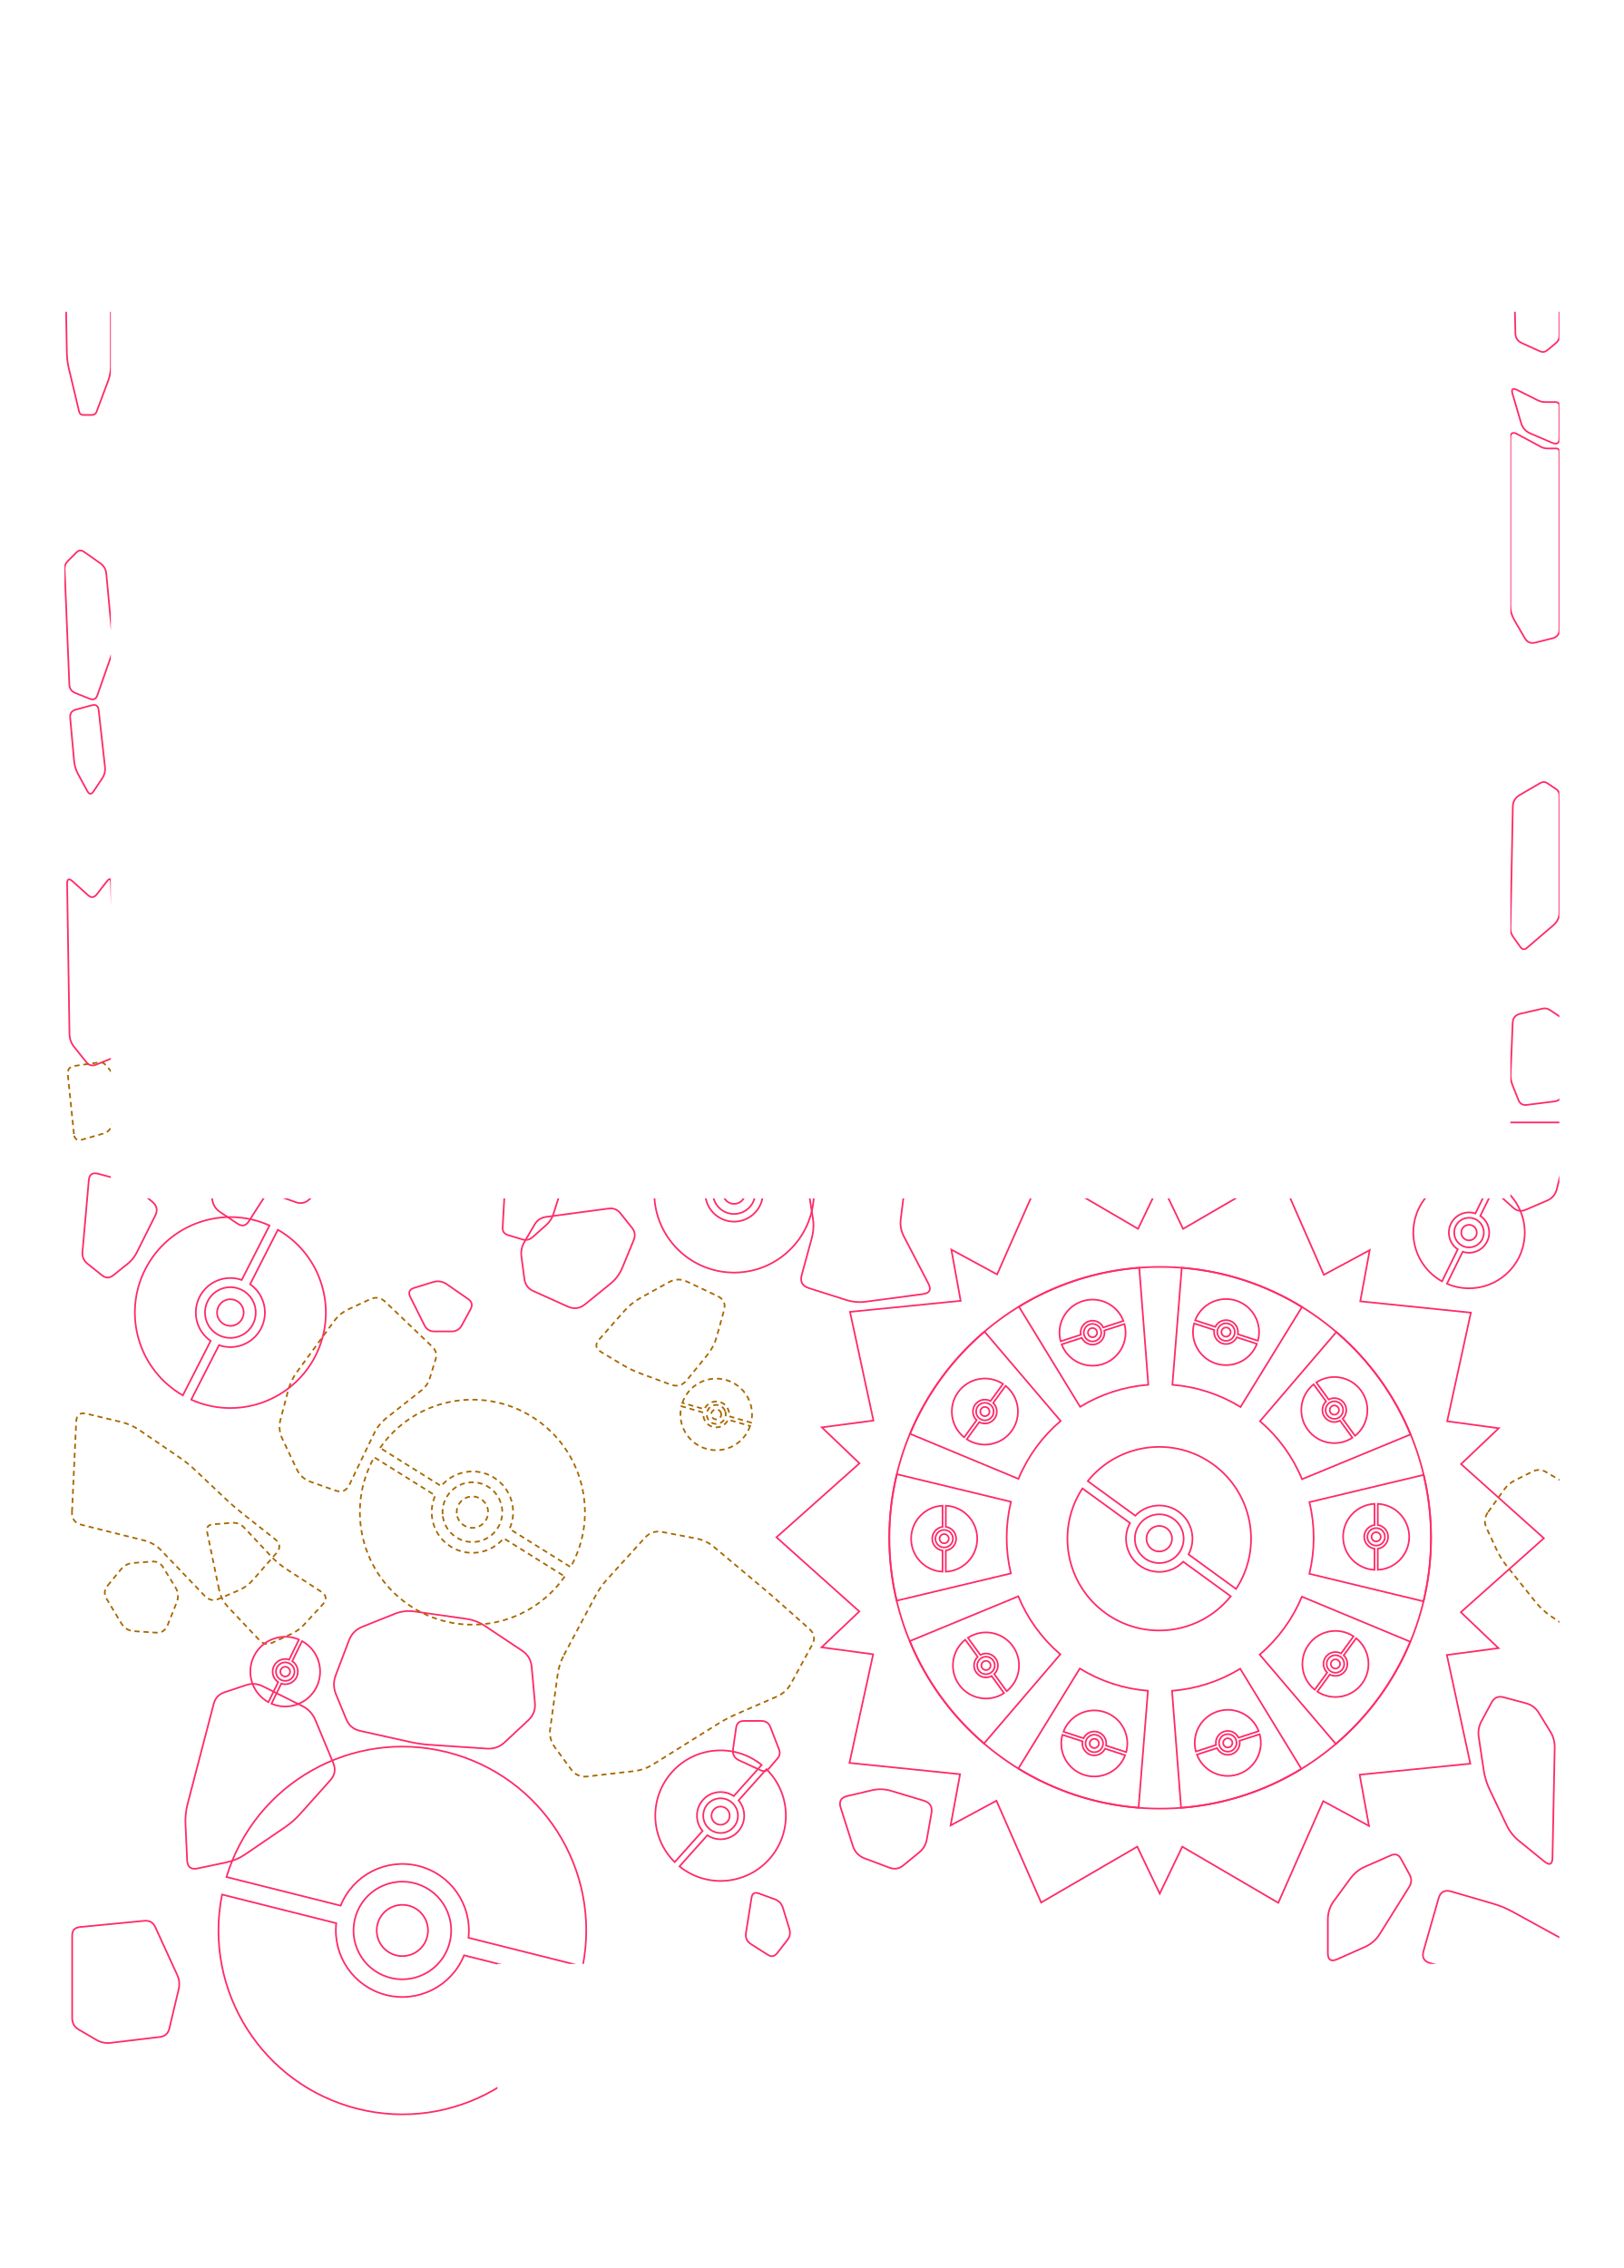
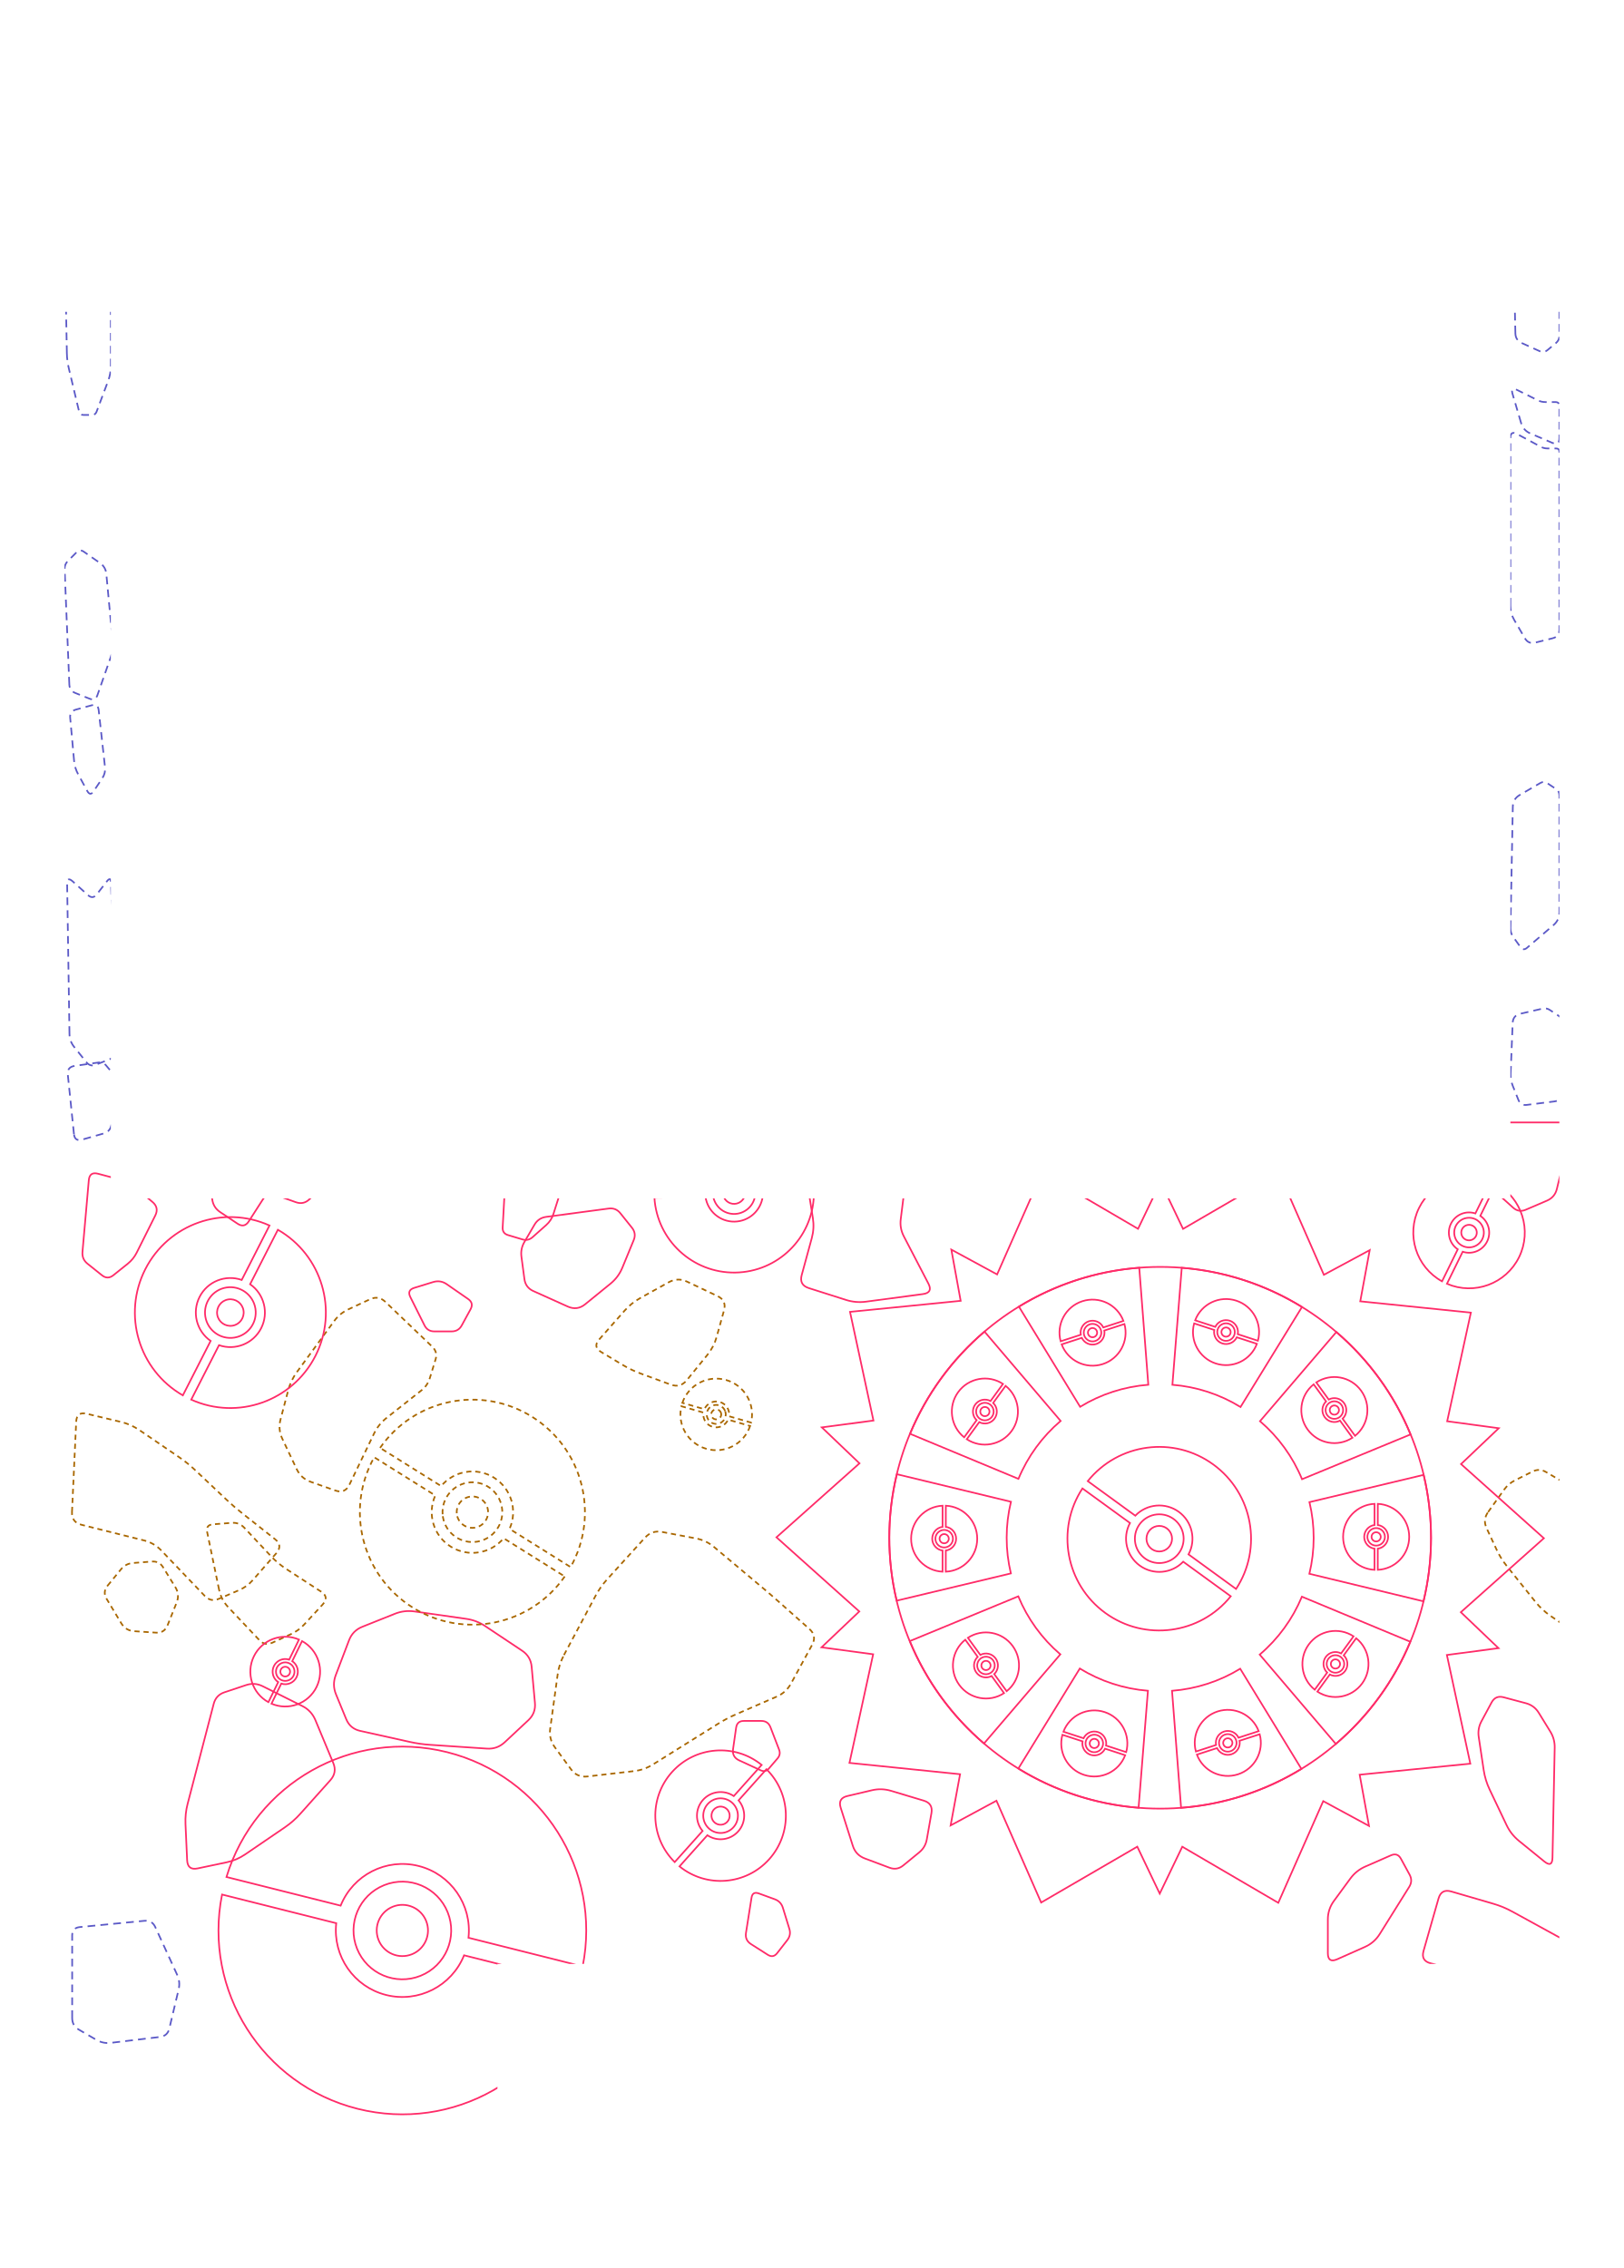
<svg xmlns="http://www.w3.org/2000/svg" viewBox="0 0 630 880">
  <defs>
    <clipPath id="bounds">
      <rect x="25" y="121" width="18" height="344" />
      <rect x="586" y="121" width="19" height="344" />
      <rect x="25" y="465" width="580" height="297" />
      <rect x="25" y="762" width="168" height="89" />
    </clipPath>
  </defs>
  <g clip-path="url(#bounds)" fill="none" stroke-width=".65" stroke="#ff2b68" fill-rule="evenodd">
    <g transform="translate(450.121 596.665) scale(1.000886) translate(-448 -598)">
      <path d="M 30.248 487.194 L 32.700 459.402 Q 33.000 456.000 36.300 456.880 L 44.700 459.120 Q 48.000 460.000 50.624 462.186 L 57.360 467.800 Q 60.000 470.000 58.463 473.074 L 51.260 487.480 Q 50.000 490.000 47.800 491.760 L 42.200 496.240 Q 40.000 498.000 37.800 496.240 L 32.200 491.760 Q 30.000 490.000 30.248 487.194 Z" />
      <path d="M 80.551 466.859 L 76.566 438.960 Q 76.000 435.000 79.999 434.935 L 134.001 434.065 Q 138.000 434.000 136.576 437.738 L 131.424 451.262 Q 130.000 455.000 127.172 457.828 L 118.313 466.687 Q 116.000 469.000 112.920 467.900 L 105.080 465.100 Q 102.000 464.000 100.231 466.751 L 94.716 475.331 Q 93.000 478.000 90.360 476.240 L 83.640 471.760 Q 81.000 470.000 80.551 466.859 Z" />
      <path d="M 194.962 458.152 L 200.030 437.881 Q 201.000 434.000 204.997 433.833 L 221.003 433.167 Q 225.000 433.000 223.851 436.831 L 220.149 449.169 Q 219.000 453.000 217.787 456.812 L 212.803 472.476 Q 212.000 475.000 210.020 476.760 L 204.717 481.474 Q 203.000 483.000 200.800 482.340 L 195.200 480.660 Q 193.000 480.000 193.127 477.707 L 193.780 465.960 Q 194.000 462.000 194.962 458.152 Z" />
      <path d="M 221.383 458.004 L 230.324 438.632 Q 232.000 435.000 235.996 434.826 L 251.004 434.174 Q 255.000 434.000 253.550 437.728 L 249.261 448.758 Q 248.000 452.000 245.140 453.980 L 237.713 459.122 Q 235.000 461.000 231.700 461.000 L 223.300 461.000 Q 220.000 461.000 221.383 458.004 Z" />
      <path d="M 201.540 483.360 L 205.460 476.640 Q 207.000 474.000 210.030 473.596 L 234.207 470.372 Q 237.000 470.000 238.760 472.200 L 243.240 477.800 Q 245.000 480.000 243.927 482.605 L 239.523 493.301 Q 238.000 497.000 234.896 499.522 L 225.104 507.478 Q 222.000 510.000 218.352 508.359 L 205.036 502.366 Q 202.000 501.000 201.560 497.700 L 200.404 489.030 Q 200.000 486.000 201.540 483.360 Z" />
      <path d="M 162.819 515.639 L 157.338 504.676 Q 156.000 502.000 158.860 501.120 L 166.140 498.880 Q 169.000 498.000 171.460 499.703 L 179.734 505.431 Q 182.000 507.000 180.680 509.420 L 177.264 515.682 Q 176.000 518.000 173.360 518.000 L 166.640 518.000 Q 164.000 518.000 162.819 515.639 Z" />
      <path d="M 113.360 533.770 L 127.851 513.940 Q 130.000 511.000 133.300 509.460 L 141.700 505.540 Q 145.000 504.000 147.632 506.517 L 165.838 523.932 Q 168.000 526.000 167.120 528.860 L 164.880 536.140 Q 164.000 539.000 161.651 540.854 L 148.140 551.521 Q 145.000 554.000 143.265 557.604 L 133.721 577.427 Q 132.000 581.000 128.260 579.680 L 118.740 576.320 Q 115.000 575.000 113.302 571.416 L 107.712 559.615 Q 106.000 556.000 107.018 552.132 L 109.982 540.868 Q 111.000 537.000 113.360 533.770 Z" stroke="#a96700" stroke-dasharray="2 1.5" />
      <path d="M 230.546 521.114 L 240.354 509.999 Q 243.000 507.000 246.497 505.057 L 257.503 498.943 Q 261.000 497.000 264.615 498.712 L 276.385 504.288 Q 280.000 506.000 278.929 509.854 L 276.071 520.146 Q 275.000 524.000 272.478 527.104 L 264.522 536.896 Q 262.000 540.000 258.247 538.617 L 246.611 534.330 Q 243.000 533.000 239.700 531.020 L 231.300 525.980 Q 228.000 524.000 230.546 521.114 Z" stroke="#a96700" stroke-dasharray="2 1.5" />
      <path d="M 313.372 474.050 L 307.628 437.950 Q 307.000 434.000 310.999 433.902 L 344.001 433.098 Q 348.000 433.000 348.138 436.998 L 348.878 458.455 Q 349.000 462.000 348.560 465.520 L 347.440 474.480 Q 347.000 478.000 348.637 481.147 L 358.155 499.451 Q 360.000 503.000 356.035 503.529 L 333.965 506.471 Q 330.000 507.000 326.188 505.787 L 311.812 501.213 Q 308.000 500.000 309.052 496.141 L 312.948 481.859 Q 314.000 478.000 313.372 474.050 Z" />
      <path d="M 26.186 588.004 L 27.814 552.996 Q 28.000 549.000 31.891 549.926 L 45.109 553.074 Q 49.000 554.000 52.305 556.253 L 67.695 566.747 Q 71.000 569.000 73.908 571.746 L 86.092 583.254 Q 89.000 586.000 92.140 588.479 L 104.860 598.521 Q 108.000 601.000 105.366 604.010 L 96.207 614.478 Q 94.000 617.000 90.920 618.320 L 83.080 621.680 Q 80.000 623.000 77.684 620.578 L 60.765 602.891 Q 58.000 600.000 54.119 599.030 L 29.881 592.970 Q 26.000 592.000 26.186 588.004 Z" stroke="#a96700" stroke-dasharray="2 1.5" />
      <path d="M 39.980 616.580 L 45.184 610.220 Q 47.000 608.000 49.860 607.780 L 57.140 607.220 Q 60.000 607.000 61.503 609.443 L 66.240 617.140 Q 68.000 620.000 66.753 623.118 L 63.228 631.929 Q 62.000 635.000 58.700 634.780 L 50.300 634.220 Q 47.000 634.000 45.298 631.164 L 39.609 621.681 Q 38.000 619.000 39.980 616.580 Z" stroke="#a96700" stroke-dasharray="2 1.5" />
      <path d="M 83.190 618.083 L 78.581 595.809 Q 78.000 593.000 80.860 592.780 L 88.140 592.220 Q 91.000 592.000 92.962 594.093 L 103.264 605.082 Q 106.000 608.000 109.354 610.180 L 122.737 618.879 Q 126.000 621.000 123.360 623.860 L 116.137 631.685 Q 114.000 634.000 111.140 635.320 L 103.860 638.680 Q 101.000 640.000 98.837 637.710 L 86.746 624.908 Q 84.000 622.000 83.190 618.083 Z" stroke="#a96700" stroke-dasharray="2 1.5" />
      <path d="M 71.010 701.130 L 81.122 662.366 Q 82.000 659.000 85.300 657.900 L 93.700 655.100 Q 97.000 654.000 100.111 655.556 L 115.422 663.211 Q 119.000 665.000 120.538 668.692 L 127.462 685.308 Q 129.000 689.000 126.333 691.981 L 114.667 705.019 Q 112.000 708.000 108.695 710.253 L 93.305 720.747 Q 90.000 723.000 86.086 723.824 L 74.914 726.176 Q 71.000 727.000 70.818 723.004 L 70.182 708.996 Q 70.000 705.000 71.010 701.130 Z" />
      <path d="M 128.424 651.262 L 133.576 637.738 Q 135.000 634.000 138.714 632.514 L 151.286 627.486 Q 155.000 626.000 158.960 626.566 L 179.040 629.434 Q 183.000 630.000 186.328 632.219 L 200.672 641.781 Q 204.000 644.000 204.362 647.984 L 205.638 662.016 Q 206.000 666.000 203.076 668.729 L 193.924 677.271 Q 191.000 680.000 187.009 679.734 L 164.991 678.266 Q 161.000 678.000 157.095 677.132 L 137.905 672.868 Q 134.000 672.000 132.477 668.301 L 128.523 658.699 Q 127.000 655.000 128.424 651.262 Z" />
      <path d="M 216.882 643.471 L 229.118 620.529 Q 231.000 617.000 233.691 614.040 L 248.309 597.960 Q 251.000 595.000 254.929 595.748 L 268.071 598.252 Q 272.000 599.000 275.063 601.573 L 293.937 617.427 Q 297.000 620.000 299.990 622.657 L 312.010 633.343 Q 315.000 636.000 313.085 639.512 L 304.915 654.488 Q 303.000 658.000 299.332 659.595 L 283.668 666.405 Q 280.000 668.000 276.608 670.120 L 251.392 685.880 Q 248.000 688.000 244.026 688.458 L 225.974 690.542 Q 222.000 691.000 219.635 687.774 L 213.365 679.226 Q 211.000 676.000 211.547 672.038 L 214.453 650.962 Q 215.000 647.000 216.882 643.471 Z" stroke="#a96700" stroke-dasharray="2 1.5" />
      <path d="M 282.440 679.920 L 283.627 671.613 Q 284.000 669.000 286.640 669.000 L 293.360 669.000 Q 296.000 669.000 296.948 671.464 L 300.272 680.107 Q 301.000 682.000 299.680 683.540 L 296.320 687.460 Q 295.000 689.000 293.158 688.150 L 284.825 684.304 Q 282.000 683.000 282.440 679.920 Z" />
      <path d="M 328.860 717.418 L 324.165 702.661 Q 323.000 699.000 326.740 698.120 L 336.260 695.880 Q 340.000 695.000 343.680 696.104 L 356.362 699.909 Q 360.000 701.000 359.340 704.740 L 357.543 714.921 Q 357.000 718.000 354.580 719.980 L 348.420 725.020 Q 346.000 727.000 343.072 725.902 L 333.520 722.320 Q 330.000 721.000 328.860 717.418 Z" />
      <path d="M 287.447 751.167 L 289.598 737.544 Q 290.000 735.000 292.420 735.880 L 298.580 738.120 Q 301.000 739.000 301.757 741.461 L 304.262 749.603 Q 305.000 752.000 303.460 753.980 L 299.540 759.020 Q 298.000 761.000 295.884 759.653 L 289.420 755.540 Q 287.000 754.000 287.447 751.167 Z" />
      <path d="M 577.227 460.049 L 578.693 440.988 Q 579.000 437.000 583.000 437.000 L 604.000 437.000 Q 608.000 437.000 607.061 440.888 L 601.786 462.743 Q 601.000 466.000 597.920 467.320 L 589.720 470.834 Q 587.000 472.000 584.800 470.020 L 579.200 464.980 Q 577.000 463.000 577.227 460.049 Z" />
      <path d="M 575.117 588.037 L 581.284 579.402 Q 583.000 577.000 585.640 575.680 L 592.360 572.320 Q 595.000 571.000 597.544 572.497 L 608.552 578.972 Q 612.000 581.000 612.000 585.000 L 612.000 633.000 Q 612.000 637.000 608.704 634.734 L 599.296 628.266 Q 596.000 626.000 593.501 622.877 L 582.275 608.844 Q 580.000 606.000 578.460 602.700 L 574.540 594.300 Q 573.000 591.000 575.117 588.037 Z" stroke="#a96700" stroke-dasharray="2 1.5" />
      <path d="M 572.540 669.140 L 576.460 661.860 Q 578.000 659.000 581.139 659.837 L 589.755 662.135 Q 593.000 663.000 594.760 665.860 L 599.240 673.140 Q 601.000 676.000 600.933 679.357 L 600.080 722.001 Q 600.000 726.000 596.896 723.478 L 587.104 715.522 Q 584.000 713.000 582.280 709.389 L 575.720 695.611 Q 574.000 692.000 573.407 688.044 L 571.482 675.212 Q 571.000 672.000 572.540 669.140 Z" />
      <path d="M 527.520 725.460 L 537.475 721.105 Q 540.000 720.000 541.320 722.420 L 544.680 728.580 Q 546.000 731.000 544.539 733.338 L 533.120 751.608 Q 531.000 755.000 527.345 756.625 L 516.655 761.375 Q 513.000 763.000 513.000 759.000 L 513.000 746.000 Q 513.000 742.000 515.365 738.774 L 521.728 730.098 Q 524.000 727.000 527.520 725.460 Z" />
      <path d="M 550.099 758.154 L 555.901 737.846 Q 557.000 734.000 560.840 735.120 L 577.160 739.880 Q 581.000 741.000 584.507 742.923 L 608.493 756.077 Q 612.000 758.000 610.550 761.728 L 606.450 772.272 Q 605.000 776.000 601.119 775.030 L 552.881 762.970 Q 549.000 762.000 550.099 758.154 Z" />
      <path d="M 69.156 542.797 C 52.042 532.977 45.641 511.457 54.606 493.88 C 63.572 476.302 84.75 468.85 102.748 476.939 C 99.158 483.976 95.569 491.014 91.979 498.051 C 85.661 495.85 78.687 498.651 75.647 504.612 C 72.607 510.572 74.433 517.862 79.925 521.685 C 76.335 528.722 72.746 535.76 69.156 542.797 Z M 105.993 478.595 C 123.108 488.414 129.509 509.935 120.544 527.512 C 111.578 545.089 90.399 552.542 72.402 544.452 C 75.991 537.415 79.581 530.378 83.17 523.341 C 89.489 525.542 96.463 522.74 99.503 516.78 C 102.543 510.819 100.716 503.529 95.225 499.707 C 98.814 492.669 102.404 485.632 105.993 478.595 Z M 89.113 520.405 C 83.75 521.255 78.715 517.596 77.865 512.234 C 77.016 506.871 80.675 501.836 86.037 500.986 C 91.399 500.137 96.435 503.796 97.284 509.158 C 98.134 514.52 94.475 519.556 89.113 520.405 Z M 88.382 515.792 C 85.567 516.238 82.924 514.318 82.479 511.503 C 82.033 508.688 83.953 506.045 86.768 505.6 C 89.582 505.154 92.225 507.074 92.671 509.889 C 93.117 512.703 91.197 515.346 88.382 515.792 Z" />
      <path d="M 145.609 563.148 C 158.898 544.066 184.821 538.766 204.534 551.1 C 224.247 563.433 230.817 589.064 219.469 609.36 C 211.576 604.422 203.684 599.484 195.792 594.546 C 199.026 587.355 196.455 578.879 189.77 574.697 C 183.085 570.515 174.339 571.909 169.286 577.962 C 161.394 573.024 153.501 568.086 145.609 563.148 Z M 217.191 613 C 203.902 632.082 177.98 637.383 158.266 625.049 C 138.553 612.715 131.983 587.085 143.332 566.788 C 151.224 571.726 159.116 576.664 167.009 581.602 C 163.775 588.794 166.346 597.269 173.031 601.451 C 179.715 605.634 188.461 604.24 193.514 598.186 C 201.407 603.124 209.299 608.062 217.191 613 Z M 169.843 588.881 C 169.398 582.498 174.211 576.963 180.594 576.517 C 186.977 576.072 192.512 580.885 192.957 587.268 C 193.403 593.65 188.589 599.186 182.207 599.631 C 175.824 600.077 170.289 595.263 169.843 588.881 Z M 175.334 588.497 C 175.101 585.147 177.627 582.242 180.977 582.008 C 184.327 581.774 187.232 584.301 187.466 587.651 C 187.7 591.001 185.174 593.906 181.823 594.14 C 178.473 594.374 175.568 591.848 175.334 588.497 Z" stroke="#a96700" stroke-dasharray="2 1.5" />
      <path d="M 222.431 770.978 C 211.374 807.331 173.741 828.616 136.888 819.362 C 100.035 810.107 76.923 773.568 84.352 736.304 C 99.106 740.009 113.861 743.714 128.616 747.419 C 127.207 760.227 135.469 772.109 147.966 775.247 C 160.463 778.385 173.358 771.816 178.167 759.862 C 192.922 763.567 207.677 767.273 222.431 770.978 Z M 86.061 729.499 C 97.118 693.146 134.751 671.861 171.604 681.115 C 208.457 690.369 231.569 726.909 224.14 764.173 C 209.385 760.468 194.631 756.763 179.876 753.058 C 181.285 740.25 173.023 728.368 160.526 725.23 C 148.029 722.092 135.134 728.66 130.325 740.614 C 115.57 736.909 100.815 733.204 86.061 729.499 Z M 171.807 743.169 C 175.711 752.868 171.014 763.895 161.315 767.799 C 151.617 771.704 140.589 767.006 136.685 757.308 C 132.781 747.609 137.478 736.582 147.177 732.677 C 156.875 728.773 167.903 733.47 171.807 743.169 Z M 163.463 746.528 C 165.513 751.618 163.047 757.406 157.957 759.456 C 152.866 761.505 147.078 759.039 145.029 753.949 C 142.979 748.858 145.445 743.07 150.535 741.021 C 155.626 738.972 161.414 741.437 163.463 746.528 Z" />
      <path d="M 259.821 723.732 C 250.222 714.253 249.748 698.91 258.743 688.856 C 267.739 678.801 283.04 677.573 293.525 686.062 C 289.923 690.088 286.322 694.113 282.721 698.138 C 278.928 695.58 273.829 696.214 270.779 699.624 C 267.728 703.033 267.663 708.171 270.625 711.657 C 267.024 715.682 263.423 719.707 259.821 723.732 Z M 295.381 687.723 C 304.981 697.203 305.455 712.546 296.459 722.6 C 287.464 732.654 272.162 733.883 261.678 725.393 C 265.279 721.368 268.88 717.343 272.482 713.317 C 276.275 715.876 281.374 715.241 284.424 711.832 C 287.474 708.423 287.54 703.285 284.577 699.799 C 288.178 695.774 291.78 691.749 295.381 687.723 Z M 276.923 712.415 C 273.23 712.04 270.54 708.742 270.914 705.049 C 271.289 701.356 274.587 698.666 278.28 699.041 C 281.973 699.416 284.663 702.713 284.288 706.407 C 283.913 710.1 280.616 712.789 276.923 712.415 Z M 277.245 709.238 C 275.307 709.041 273.895 707.31 274.091 705.372 C 274.288 703.433 276.019 702.021 277.957 702.218 C 279.896 702.415 281.308 704.146 281.111 706.084 C 280.914 708.022 279.183 709.434 277.245 709.238 Z" />
      <path d="M 251.912 463.121 C 252.513 446.634 265.943 433.519 282.44 433.308 C 298.936 433.097 312.697 445.865 313.719 462.331 C 307.115 462.416 300.51 462.5 293.906 462.584 C 293.074 457.052 288.286 452.983 282.692 453.055 C 277.098 453.126 272.416 457.316 271.725 462.868 C 265.121 462.952 258.516 463.036 251.912 463.121 Z M 313.758 465.377 C 313.157 481.864 299.727 494.98 283.23 495.19 C 266.734 495.401 252.973 482.633 251.951 466.167 C 258.555 466.082 265.16 465.998 271.764 465.914 C 272.596 471.446 277.384 475.515 282.978 475.443 C 288.572 475.372 293.255 471.182 293.945 465.63 C 300.549 465.546 307.154 465.462 313.758 465.377 Z M 276.25 469.168 C 273.533 465.531 274.28 460.38 277.916 457.664 C 281.553 454.947 286.704 455.694 289.42 459.331 C 292.137 462.967 291.39 468.118 287.753 470.834 C 284.117 473.551 278.966 472.805 276.25 469.168 Z M 279.379 466.831 C 277.953 464.922 278.344 462.219 280.253 460.793 C 282.162 459.367 284.866 459.759 286.291 461.668 C 287.717 463.576 287.325 466.28 285.417 467.705 C 283.508 469.131 280.804 468.74 279.379 466.831 Z" />
      <path d="M 578.196 460.788 C 588.274 466.369 592.201 478.875 587.124 489.215 C 582.046 499.556 569.748 504.094 559.17 499.531 C 561.203 495.392 563.236 491.252 565.269 487.112 C 568.977 488.34 573.023 486.643 574.745 483.137 C 576.467 479.63 575.336 475.391 572.097 473.208 C 574.13 469.068 576.163 464.928 578.196 460.788 Z M 557.261 498.594 C 547.183 493.013 543.255 480.507 548.333 470.166 C 553.411 459.826 565.708 455.288 576.286 459.85 C 574.253 463.99 572.22 468.13 570.187 472.27 C 566.479 471.041 562.433 472.738 560.711 476.245 C 558.989 479.752 560.12 483.991 563.36 486.174 C 561.327 490.314 559.294 494.454 557.261 498.594 Z M 566.744 474.036 C 569.867 473.493 572.839 475.584 573.383 478.707 C 573.926 481.83 571.835 484.802 568.712 485.345 C 565.589 485.889 562.617 483.798 562.074 480.675 C 561.53 477.552 563.621 474.58 566.744 474.036 Z M 567.212 476.723 C 568.851 476.438 570.411 477.535 570.696 479.175 C 570.981 480.814 569.884 482.374 568.245 482.659 C 566.605 482.944 565.045 481.846 564.76 480.207 C 564.475 478.568 565.573 477.008 567.212 476.723 Z" />
      <path d="M 102.319 661.736 C 96.004 658.258 93.528 650.437 96.691 643.958 C 99.854 637.48 107.544 634.622 114.171 637.463 C 112.904 640.056 111.638 642.65 110.371 645.244 C 108.049 644.48 105.519 645.548 104.446 647.745 C 103.374 649.942 104.087 652.593 106.118 653.955 C 104.852 656.549 103.585 659.143 102.319 661.736 Z M 115.367 638.047 C 121.682 641.525 124.158 649.346 120.995 655.825 C 117.831 662.303 110.141 665.161 103.515 662.321 C 104.781 659.727 106.048 657.133 107.314 654.539 C 109.637 655.303 112.166 654.235 113.239 652.038 C 114.312 649.841 113.598 647.19 111.567 645.828 C 112.834 643.234 114.1 640.64 115.367 638.047 Z M 109.466 653.429 C 107.513 653.773 105.65 652.469 105.305 650.515 C 104.961 648.562 106.265 646.699 108.219 646.354 C 110.173 646.01 112.036 647.314 112.38 649.268 C 112.725 651.221 111.42 653.085 109.466 653.429 Z M 109.17 651.748 C 108.145 651.929 107.167 651.244 106.986 650.219 C 106.805 649.194 107.49 648.216 108.515 648.035 C 109.541 647.854 110.519 648.539 110.699 649.564 C 110.88 650.59 110.195 651.567 109.17 651.748 Z" />
      <path d="M 289.053 554.661 C 286.663 561.664 279.199 565.56 272.087 563.518 C 264.975 561.475 260.717 554.212 262.407 547.008 C 265.254 547.826 268.101 548.644 270.949 549.462 C 270.591 551.945 272.121 554.312 274.532 555.004 C 276.944 555.697 279.497 554.503 280.511 552.208 C 283.358 553.026 286.206 553.844 289.053 554.661 Z M 262.784 545.695 C 265.174 538.692 272.638 534.796 279.75 536.839 C 286.861 538.881 291.12 546.144 289.43 553.348 C 286.583 552.53 283.736 551.713 280.888 550.895 C 281.246 548.411 279.716 546.045 277.305 545.352 C 274.893 544.659 272.34 545.854 271.326 548.149 C 268.478 547.331 265.631 546.513 262.784 545.695 Z M 279.383 548.917 C 280.079 550.831 279.092 552.946 277.179 553.642 C 275.266 554.339 273.151 553.352 272.454 551.439 C 271.758 549.526 272.744 547.41 274.658 546.714 C 276.571 546.018 278.686 547.004 279.383 548.917 Z M 277.737 549.516 C 278.102 550.521 277.584 551.631 276.58 551.996 C 275.576 552.362 274.466 551.844 274.1 550.84 C 273.735 549.836 274.252 548.726 275.257 548.36 C 276.261 547.995 277.371 548.512 277.737 549.516 Z" stroke="#a96700" stroke-dasharray="2 1.5" />
      <g transform="translate(448 598)">
        <path d="M 0.171 -137.954 L 8.872 -119.746 L 46.138 -141.403 L 63.46 -101.935 L 81.225 -111.507 L 77.563 -91.662 L 120.441 -87.278 L 111.256 -45.167 L 131.255 -42.468 L 116.627 -28.566 L 148.739 0.184 L 116.556 28.854 L 131.149 42.792 L 111.144 45.442 L 120.225 87.576 L 77.336 91.853 L 80.949 111.707 L 63.207 102.092 L 45.788 141.516 L 8.576 119.768 L -0.171 137.954 L -8.872 119.746 L -46.138 141.403 L -63.46 101.935 L -81.225 111.507 L -77.563 91.662 L -120.441 87.278 L -111.256 45.167 L -131.255 42.468 L -116.627 28.566 L -148.739 -0.184 L -116.556 -28.854 L -131.149 -42.792 L -111.144 -45.442 L -120.225 -87.576 L -77.336 -91.853 L -80.949 -111.707 L -63.207 -102.092 L -45.788 -141.516 L -8.576 -119.768 Z M 105 0 A 105 105 0 1 0 -105 0 A 105 105 0 1 0 105 0 Z" />
        <path d="M 8.368 -104.666 A 105 105 0 0 1 54.973 -89.459 L 31.151 -50.694 A 59.5 59.5 0 0 0 4.742 -59.311 Z" />
        <path d="M 68.291 -79.758 A 105 105 0 0 1 97.057 -40.062 L 54.999 -22.702 A 59.5 59.5 0 0 0 38.698 -45.196 Z" />
        <path d="M 102.129 -24.385 A 105 105 0 0 1 102.068 24.638 L 57.839 13.962 A 59.5 59.5 0 0 0 57.873 -13.818 Z" />
        <path d="M 96.958 40.302 A 105 105 0 0 1 68.093 79.927 L 38.586 45.292 A 59.5 59.5 0 0 0 54.943 22.838 Z" />
        <path d="M 54.752 89.595 A 105 105 0 0 1 8.109 104.686 L 4.595 59.322 A 59.5 59.5 0 0 0 31.026 50.77 Z" />
        <path d="M -8.368 104.666 A 105 105 0 0 1 -54.973 89.459 L -31.151 50.694 A 59.5 59.5 0 0 0 -4.742 59.311 Z" />
        <path d="M -68.291 79.758 A 105 105 0 0 1 -97.057 40.062 L -54.999 22.702 A 59.5 59.5 0 0 0 -38.698 45.196 Z" />
        <path d="M -102.129 24.385 A 105 105 0 0 1 -102.068 -24.638 L -57.839 -13.962 A 59.5 59.5 0 0 0 -57.873 13.818 Z" />
        <path d="M -96.958 -40.302 A 105 105 0 0 1 -68.093 -79.927 L -38.586 -45.292 A 59.5 59.5 0 0 0 -54.943 -22.838 Z" />
        <path d="M -54.752 -89.595 A 105 105 0 0 1 -8.109 -104.686 L -4.595 -59.322 A 59.5 59.5 0 0 0 -31.026 -50.77 Z" />
      </g>
      <path d="M 475.363 620.679 C 463.463 635.455 442.062 638.298 426.718 627.139 C 411.373 615.981 407.481 594.746 417.871 578.871 C 424.014 583.338 430.158 587.806 436.301 592.273 C 433.26 597.943 434.872 604.987 440.075 608.771 C 445.279 612.555 452.476 611.917 456.933 607.276 C 463.076 611.744 469.22 616.211 475.363 620.679 Z M 419.931 576.037 C 431.831 561.261 453.232 558.418 468.577 569.577 C 483.921 580.735 487.813 601.97 477.424 617.845 C 471.28 613.378 465.137 608.91 458.993 604.443 C 462.034 598.773 460.423 591.729 455.219 587.945 C 450.016 584.161 442.818 584.799 438.361 589.44 C 432.218 584.972 426.075 580.505 419.931 576.037 Z M 457.1 598.358 C 457.1 603.578 452.868 607.81 447.647 607.81 C 442.427 607.81 438.195 603.578 438.195 598.358 C 438.195 593.138 442.427 588.906 447.647 588.906 C 452.868 588.906 457.1 593.138 457.1 598.358 Z M 452.608 598.358 C 452.608 601.098 450.387 603.319 447.647 603.319 C 444.907 603.319 442.686 601.098 442.686 598.358 C 442.686 595.618 444.907 593.397 447.647 593.397 C 450.387 593.397 452.608 595.618 452.608 598.358 Z" />
      <path d="M 485.504 522.821 C 483.073 529.204 476.062 532.558 469.567 530.444 C 463.072 528.331 459.377 521.494 461.168 514.903 C 463.769 515.749 466.369 516.595 468.969 517.441 C 468.559 519.72 469.894 521.953 472.097 522.67 C 474.3 523.386 476.693 522.367 477.703 520.283 C 480.303 521.129 482.903 521.975 485.504 522.821 Z M 461.559 513.703 C 463.989 507.32 471 503.966 477.495 506.08 C 483.99 508.193 487.685 515.03 485.894 521.622 C 483.293 520.775 480.693 519.929 478.093 519.083 C 478.503 516.804 477.168 514.571 474.965 513.855 C 472.763 513.138 470.369 514.157 469.36 516.242 C 466.759 515.395 464.159 514.549 461.559 513.703 Z M 476.767 517.211 C 477.348 518.998 476.37 520.918 474.583 521.498 C 472.795 522.079 470.876 521.101 470.295 519.314 C 469.714 517.526 470.692 515.606 472.48 515.026 C 474.267 514.445 476.187 515.423 476.767 517.211 Z M 475.23 517.71 C 475.535 518.648 475.021 519.656 474.083 519.961 C 473.145 520.266 472.137 519.752 471.832 518.814 C 471.528 517.876 472.041 516.868 472.979 516.563 C 473.917 516.259 474.925 516.772 475.23 517.71 Z" />
      <path d="M 522.53 559.223 C 516.812 562.958 509.169 561.551 505.156 556.023 C 501.144 550.496 502.174 542.793 507.497 538.513 C 509.103 540.726 510.71 542.939 512.316 545.152 C 510.644 546.755 510.412 549.346 511.773 551.22 C 513.134 553.095 515.669 553.677 517.711 552.584 C 519.317 554.797 520.924 557.01 522.53 559.223 Z M 508.518 537.772 C 514.236 534.037 521.879 535.444 525.891 540.972 C 529.904 546.499 528.874 554.202 523.551 558.482 C 521.944 556.269 520.338 554.056 518.732 551.843 C 520.404 550.24 520.635 547.649 519.275 545.775 C 517.914 543.9 515.379 543.318 513.337 544.411 C 511.73 542.198 510.124 539.985 508.518 537.772 Z M 518.76 549.549 C 518.179 551.336 516.26 552.315 514.472 551.734 C 512.685 551.153 511.707 549.233 512.288 547.446 C 512.868 545.659 514.788 544.68 516.575 545.261 C 518.363 545.842 519.341 547.762 518.76 549.549 Z M 517.223 549.049 C 516.918 549.988 515.91 550.501 514.972 550.196 C 514.034 549.891 513.52 548.884 513.825 547.946 C 514.13 547.007 515.138 546.494 516.076 546.799 C 517.014 547.104 517.527 548.111 517.223 549.049 Z" />
      <path d="M 531.089 610.437 C 524.267 610.097 518.911 604.466 518.914 597.636 C 518.917 590.806 524.278 585.179 531.1 584.845 C 531.098 587.58 531.097 590.314 531.096 593.049 C 528.801 593.363 527.091 595.323 527.09 597.639 C 527.089 599.955 528.798 601.917 531.092 602.233 C 531.091 604.967 531.09 607.702 531.089 610.437 Z M 532.361 584.846 C 539.183 585.185 544.539 590.816 544.536 597.647 C 544.533 604.477 539.172 610.104 532.35 610.437 C 532.351 607.702 532.352 604.968 532.354 602.233 C 534.648 601.919 536.359 599.959 536.36 597.643 C 536.361 595.327 534.652 593.366 532.357 593.05 C 532.359 590.315 532.36 587.581 532.361 584.846 Z M 533.725 600.394 C 532.205 601.499 530.077 601.162 528.972 599.641 C 527.867 598.121 528.204 595.993 529.725 594.888 C 531.245 593.784 533.373 594.121 534.478 595.641 C 535.582 597.162 535.245 599.289 533.725 600.394 Z M 532.775 599.086 C 531.977 599.666 530.86 599.489 530.28 598.691 C 529.7 597.893 529.877 596.776 530.675 596.196 C 531.473 595.616 532.59 595.793 533.17 596.591 C 533.75 597.389 533.573 598.506 532.775 599.086 Z" />
      <path d="M 507.91 656.9 C 502.591 652.616 501.567 644.912 505.584 639.387 C 509.602 633.863 517.246 632.462 522.961 636.202 C 521.353 638.414 519.745 640.626 518.136 642.837 C 516.095 641.743 513.559 642.323 512.197 644.196 C 510.835 646.069 511.065 648.66 512.735 650.265 C 511.127 652.476 509.519 654.688 507.91 656.9 Z M 523.981 636.944 C 529.301 641.228 530.324 648.932 526.307 654.457 C 522.29 659.981 514.645 661.382 508.93 657.641 C 510.539 655.43 512.147 653.218 513.755 651.007 C 515.796 652.101 518.332 651.521 519.694 649.648 C 521.057 647.775 520.827 645.183 519.156 643.579 C 520.765 641.367 522.373 639.156 523.981 636.944 Z M 515.946 650.325 C 514.066 650.325 512.543 648.801 512.543 646.922 C 512.543 645.043 514.066 643.519 515.946 643.519 C 517.825 643.519 519.349 645.043 519.349 646.922 C 519.349 648.801 517.825 650.325 515.946 650.325 Z M 515.946 648.708 C 514.959 648.708 514.16 647.908 514.16 646.922 C 514.16 645.936 514.959 645.136 515.946 645.136 C 516.932 645.136 517.732 645.936 517.732 646.922 C 517.732 647.908 516.932 648.708 515.946 648.708 Z" />
      <path d="M 461.848 680.865 C 460.062 674.273 463.763 667.438 470.26 665.33 C 476.757 663.222 483.765 666.582 486.19 672.967 C 483.589 673.811 480.988 674.655 478.387 675.499 C 477.379 673.414 474.986 672.393 472.783 673.107 C 470.58 673.822 469.243 676.054 469.651 678.333 C 467.05 679.177 464.449 680.021 461.848 680.865 Z M 486.579 674.167 C 488.365 680.76 484.664 687.594 478.167 689.702 C 471.671 691.81 464.662 688.45 462.237 682.065 C 464.838 681.221 467.439 680.377 470.041 679.533 C 471.048 681.618 473.441 682.64 475.644 681.925 C 477.847 681.21 479.184 678.979 478.776 676.699 C 481.377 675.855 483.978 675.011 486.579 674.167 Z M 472.214 680.269 C 470.693 679.164 470.356 677.036 471.461 675.516 C 472.565 673.996 474.693 673.659 476.214 674.763 C 477.734 675.868 478.071 677.996 476.967 679.516 C 475.862 681.037 473.734 681.374 472.214 680.269 Z M 473.164 678.961 C 472.366 678.381 472.189 677.264 472.769 676.466 C 473.349 675.668 474.465 675.491 475.264 676.071 C 476.062 676.651 476.238 677.768 475.659 678.566 C 475.079 679.364 473.962 679.541 473.164 678.961 Z" />
      <path d="M 410.496 673.179 C 412.927 666.796 419.938 663.442 426.433 665.556 C 432.928 667.669 436.623 674.506 434.832 681.097 C 432.231 680.251 429.631 679.405 427.031 678.559 C 427.441 676.28 426.106 674.047 423.903 673.33 C 421.7 672.614 419.307 673.633 418.297 675.717 C 415.697 674.871 413.097 674.025 410.496 673.179 Z M 434.441 682.297 C 432.011 688.68 425 692.034 418.505 689.92 C 412.01 687.807 408.315 680.97 410.106 674.378 C 412.707 675.225 415.307 676.071 417.907 676.917 C 417.497 679.196 418.832 681.429 421.035 682.145 C 423.237 682.862 425.631 681.843 426.64 679.758 C 429.241 680.605 431.841 681.451 434.441 682.297 Z M 419.233 678.789 C 418.652 677.002 419.63 675.082 421.417 674.502 C 423.205 673.921 425.124 674.899 425.705 676.686 C 426.286 678.474 425.308 680.394 423.52 680.974 C 421.733 681.555 419.813 680.577 419.233 678.789 Z M 420.77 678.29 C 420.465 677.352 420.979 676.344 421.917 676.039 C 422.855 675.734 423.863 676.248 424.168 677.186 C 424.472 678.124 423.959 679.132 423.021 679.437 C 422.083 679.741 421.075 679.228 420.77 678.29 Z" />
      <path d="M 373.47 636.777 C 379.188 633.042 386.831 634.449 390.844 639.977 C 394.856 645.504 393.826 653.207 388.503 657.487 C 386.897 655.274 385.29 653.061 383.684 650.848 C 385.356 649.245 385.588 646.654 384.227 644.78 C 382.866 642.905 380.331 642.323 378.289 643.416 C 376.683 641.203 375.076 638.99 373.47 636.777 Z M 387.482 658.228 C 381.764 661.963 374.121 660.556 370.108 655.028 C 366.096 649.501 367.126 641.798 372.449 637.518 C 374.055 639.731 375.662 641.944 377.268 644.157 C 375.596 645.76 375.365 648.351 376.725 650.225 C 378.086 652.1 380.621 652.682 382.663 651.589 C 384.27 653.802 385.876 656.015 387.482 658.228 Z M 377.24 646.451 C 377.82 644.664 379.74 643.685 381.528 644.266 C 383.315 644.847 384.293 646.767 383.712 648.554 C 383.132 650.341 381.212 651.32 379.425 650.739 C 377.637 650.158 376.659 648.238 377.24 646.451 Z M 378.777 646.951 C 379.082 646.012 380.09 645.499 381.028 645.804 C 381.966 646.109 382.48 647.116 382.175 648.054 C 381.87 648.993 380.862 649.506 379.924 649.201 C 378.986 648.896 378.473 647.889 378.777 646.951 Z" />
      <path d="M 364.911 585.563 C 371.733 585.903 377.089 591.534 377.086 598.364 C 377.083 605.194 371.723 610.821 364.9 611.155 C 364.901 608.42 364.903 605.686 364.904 602.951 C 367.199 602.637 368.909 600.677 368.91 598.361 C 368.911 596.045 367.202 594.083 364.908 593.767 C 364.909 591.033 364.91 588.298 364.911 585.563 Z M 363.639 611.154 C 356.817 610.815 351.461 605.184 351.464 598.353 C 351.467 591.523 356.828 585.896 363.65 585.563 C 363.649 588.298 363.648 591.032 363.647 593.767 C 361.352 594.081 359.641 596.041 359.64 598.357 C 359.639 600.673 361.348 602.634 363.643 602.95 C 363.642 605.685 363.64 608.419 363.639 611.154 Z M 362.275 595.606 C 363.796 594.501 365.923 594.838 367.028 596.359 C 368.133 597.879 367.796 600.007 366.275 601.112 C 364.755 602.216 362.627 601.879 361.522 600.359 C 360.418 598.838 360.755 596.711 362.275 595.606 Z M 363.225 596.914 C 364.023 596.334 365.14 596.511 365.72 597.309 C 366.3 598.107 366.123 599.224 365.325 599.804 C 364.527 600.384 363.41 600.207 362.83 599.409 C 362.25 598.611 362.427 597.494 363.225 596.914 Z" />
      <path d="M 388.09 539.1 C 393.409 543.384 394.433 551.088 390.416 556.613 C 386.398 562.137 378.754 563.538 373.039 559.798 C 374.647 557.586 376.255 555.374 377.864 553.163 C 379.905 554.257 382.441 553.677 383.803 551.804 C 385.165 549.931 384.935 547.34 383.265 545.735 C 384.873 543.524 386.481 541.312 388.09 539.1 Z M 372.019 559.056 C 366.699 554.772 365.676 547.068 369.693 541.543 C 373.71 536.019 381.355 534.618 387.07 538.359 C 385.461 540.57 383.853 542.782 382.245 544.993 C 380.204 543.899 377.668 544.479 376.306 546.352 C 374.943 548.225 375.173 550.817 376.844 552.421 C 375.235 554.633 373.627 556.844 372.019 559.056 Z M 380.054 545.675 C 381.934 545.675 383.457 547.199 383.457 549.078 C 383.457 550.957 381.934 552.481 380.054 552.481 C 378.175 552.481 376.651 550.957 376.651 549.078 C 376.651 547.199 378.175 545.675 380.054 545.675 Z M 380.054 547.292 C 381.041 547.292 381.84 548.092 381.84 549.078 C 381.84 550.064 381.041 550.864 380.054 550.864 C 379.068 550.864 378.268 550.064 378.268 549.078 C 378.268 548.092 379.068 547.292 380.054 547.292 Z" />
      <path d="M 434.152 515.135 C 435.938 521.727 432.237 528.562 425.74 530.67 C 419.243 532.778 412.235 529.418 409.81 523.033 C 412.411 522.189 415.012 521.345 417.613 520.501 C 418.621 522.586 421.014 523.607 423.217 522.893 C 425.42 522.178 426.757 519.946 426.349 517.667 C 428.95 516.823 431.551 515.979 434.152 515.135 Z M 409.421 521.833 C 407.635 515.24 411.336 508.406 417.833 506.298 C 424.329 504.19 431.338 507.55 433.763 513.935 C 431.162 514.779 428.561 515.623 425.959 516.467 C 424.952 514.382 422.559 513.36 420.356 514.075 C 418.153 514.79 416.816 517.021 417.224 519.301 C 414.623 520.145 412.022 520.989 409.421 521.833 Z M 423.786 515.731 C 425.307 516.836 425.644 518.964 424.539 520.484 C 423.435 522.004 421.307 522.341 419.786 521.237 C 418.266 520.132 417.929 518.004 419.033 516.484 C 420.138 514.963 422.266 514.626 423.786 515.731 Z M 422.836 517.039 C 423.634 517.619 423.811 518.736 423.231 519.534 C 422.651 520.332 421.535 520.509 420.736 519.929 C 419.938 519.349 419.762 518.232 420.341 517.434 C 420.921 516.636 422.038 516.459 422.836 517.039 Z" />
    </g>
-     <path d="M 25.943 137.001 L 25.057 89.999 Q 25.000 87.000 27.982 86.669 L 40.018 85.331 Q 43.000 85.000 43.000 88.000 L 43.000 142.000 Q 43.000 145.000 41.947 147.809 L 37.463 159.764 Q 37.000 161.000 35.680 161.000 L 32.320 161.000 Q 31.000 161.000 30.694 159.716 L 26.695 142.918 Q 26.000 140.000 25.943 137.001 Z" />
-     <path d="M 26.903 265.632 L 25.076 220.865 Q 25.000 219.000 26.320 217.680 L 29.680 214.320 Q 31.000 213.000 32.529 214.071 L 38.800 218.460 Q 41.000 220.000 41.251 222.674 L 43.720 249.013 Q 44.000 252.000 43.009 254.832 L 37.783 269.764 Q 37.000 272.000 34.800 271.120 L 29.200 268.880 Q 27.000 268.000 26.903 265.632 Z" />
-     <path d="M 28.750 295.255 L 27.227 278.498 Q 27.000 276.000 29.420 275.340 L 35.580 273.660 Q 38.000 273.000 38.277 275.493 L 40.737 297.635 Q 41.000 300.000 39.680 301.980 L 36.320 307.020 Q 35.000 309.000 33.860 306.911 L 30.320 300.420 Q 29.000 298.000 28.750 295.255 Z" />
-     <path d="M 26.956 401.183 L 26.046 342.959 Q 26.000 340.000 28.200 341.980 L 34.136 347.322 Q 36.000 349.000 37.540 347.020 L 41.460 341.980 Q 43.000 340.000 43.072 342.507 L 44.932 407.631 Q 45.000 410.000 42.800 410.880 L 37.200 413.120 Q 35.000 414.000 33.520 412.150 L 28.760 406.200 Q 27.000 404.000 26.956 401.183 Z" />
-     <path d="M 28.691 440.016 L 26.309 416.984 Q 26.000 414.000 28.970 413.576 L 38.299 412.243 Q 40.000 412.000 41.100 413.320 L 43.900 416.680 Q 45.000 418.000 44.837 419.711 L 43.284 436.014 Q 43.000 439.000 40.115 439.824 L 31.885 442.176 Q 29.000 443.000 28.691 440.016 Z" stroke="#a96700" stroke-dasharray="2 1.5" />
-     <path d="M 587.941 129.342 L 587.067 89.999 Q 587.000 87.000 589.959 86.507 L 602.041 84.493 Q 605.000 84.000 605.000 87.000 L 605.000 130.282 Q 605.000 132.000 603.680 133.100 L 600.320 135.900 Q 599.000 137.000 597.436 136.289 L 590.420 133.100 Q 588.000 132.000 587.941 129.342 Z" />
-     <path d="M 590.154 164.122 L 586.833 152.832 Q 586.000 150.000 588.640 151.320 L 596.623 155.311 Q 598.000 156.000 599.540 156.000 L 603.460 156.000 Q 605.000 156.000 605.000 157.540 L 605.000 170.000 Q 605.000 173.000 602.243 171.818 L 593.757 168.182 Q 591.000 167.000 590.154 164.122 Z" />
-     <path d="M 586.000 235.000 L 586.000 170.000 Q 586.000 167.000 588.641 168.422 L 597.838 173.374 Q 599.000 174.000 600.320 174.000 L 603.680 174.000 Q 605.000 174.000 605.000 175.320 L 605.000 244.279 Q 605.000 247.000 602.360 247.660 L 595.640 249.340 Q 593.000 250.000 591.629 247.649 L 587.512 240.591 Q 586.000 238.000 586.000 235.000 Z" />
-     <path d="M 586.036 360.108 L 586.942 312.999 Q 587.000 310.000 589.591 308.488 L 597.630 303.799 Q 599.000 303.000 600.320 303.880 L 603.680 306.120 Q 605.000 307.000 605.000 308.586 L 605.000 354.000 Q 605.000 357.000 602.722 358.952 L 592.437 367.768 Q 591.000 369.000 589.900 367.460 L 587.100 363.540 Q 586.000 362.000 586.036 360.108 Z" />
-     <path d="M 586.095 416.632 L 586.883 396.933 Q 587.000 394.000 589.860 393.340 L 598.454 391.357 Q 600.000 391.000 601.320 391.880 L 604.680 394.120 Q 606.000 395.000 606.000 396.586 L 606.000 424.000 Q 606.000 427.000 603.023 427.372 L 592.351 428.706 Q 590.000 429.000 589.120 426.800 L 586.880 421.200 Q 586.000 419.000 586.095 416.632 Z" />
-     <path d="M 28.000 783.000 L 28.000 751.000 Q 28.000 748.000 30.986 747.711 L 56.014 745.289 Q 59.000 745.000 60.250 747.727 L 68.750 766.273 Q 70.000 769.000 69.305 771.918 L 65.695 787.082 Q 65.000 790.000 62.021 790.357 L 42.979 792.643 Q 40.000 793.000 37.409 791.488 L 30.591 787.512 Q 28.000 786.000 28.000 783.000 Z" />
+     <path d="M 25.943 137.001 L 25.057 89.999 Q 25.000 87.000 27.982 86.669 L 40.018 85.331 Q 43.000 85.000 43.000 88.000 L 43.000 142.000 Q 43.000 145.000 41.947 147.809 L 37.463 159.764 Q 37.000 161.000 35.680 161.000 L 32.320 161.000 Q 31.000 161.000 30.694 159.716 L 26.695 142.918 Q 26.000 140.000 25.943 137.001 Z" stroke="#5b59c7" stroke-dasharray="3 2" />
+     <path d="M 26.903 265.632 L 25.076 220.865 Q 25.000 219.000 26.320 217.680 L 29.680 214.320 Q 31.000 213.000 32.529 214.071 L 38.800 218.460 Q 41.000 220.000 41.251 222.674 L 43.720 249.013 Q 44.000 252.000 43.009 254.832 L 37.783 269.764 Q 37.000 272.000 34.800 271.120 L 29.200 268.880 Q 27.000 268.000 26.903 265.632 Z" stroke="#5b59c7" stroke-dasharray="3 2" />
+     <path d="M 28.750 295.255 L 27.227 278.498 Q 27.000 276.000 29.420 275.340 L 35.580 273.660 Q 38.000 273.000 38.277 275.493 L 40.737 297.635 Q 41.000 300.000 39.680 301.980 L 36.320 307.020 Q 35.000 309.000 33.860 306.911 L 30.320 300.420 Q 29.000 298.000 28.750 295.255 Z" stroke="#5b59c7" stroke-dasharray="3 2" />
+     <path d="M 26.956 401.183 L 26.046 342.959 Q 26.000 340.000 28.200 341.980 L 34.136 347.322 Q 36.000 349.000 37.540 347.020 L 41.460 341.980 Q 43.000 340.000 43.072 342.507 L 44.932 407.631 Q 45.000 410.000 42.800 410.880 L 37.200 413.120 Q 35.000 414.000 33.520 412.150 L 28.760 406.200 Q 27.000 404.000 26.956 401.183 Z" stroke="#5b59c7" stroke-dasharray="3 2" />
+     <path d="M 28.691 440.016 L 26.309 416.984 Q 26.000 414.000 28.970 413.576 L 38.299 412.243 Q 40.000 412.000 41.100 413.320 L 43.900 416.680 Q 45.000 418.000 44.837 419.711 L 43.284 436.014 Q 43.000 439.000 40.115 439.824 L 31.885 442.176 Q 29.000 443.000 28.691 440.016 Z" stroke="#5b59c7" stroke-dasharray="3 2" />
+     <path d="M 587.941 129.342 L 587.067 89.999 Q 587.000 87.000 589.959 86.507 L 602.041 84.493 Q 605.000 84.000 605.000 87.000 L 605.000 130.282 Q 605.000 132.000 603.680 133.100 L 600.320 135.900 Q 599.000 137.000 597.436 136.289 L 590.420 133.100 Q 588.000 132.000 587.941 129.342 Z" stroke="#5b59c7" stroke-dasharray="3 2" />
+     <path d="M 590.154 164.122 L 586.833 152.832 Q 586.000 150.000 588.640 151.320 L 596.623 155.311 Q 598.000 156.000 599.540 156.000 L 603.460 156.000 Q 605.000 156.000 605.000 157.540 L 605.000 170.000 Q 605.000 173.000 602.243 171.818 L 593.757 168.182 Q 591.000 167.000 590.154 164.122 Z" stroke="#5b59c7" stroke-dasharray="3 2" />
+     <path d="M 586.000 235.000 L 586.000 170.000 Q 586.000 167.000 588.641 168.422 L 597.838 173.374 Q 599.000 174.000 600.320 174.000 L 603.680 174.000 Q 605.000 174.000 605.000 175.320 L 605.000 244.279 Q 605.000 247.000 602.360 247.660 L 595.640 249.340 Q 593.000 250.000 591.629 247.649 L 587.512 240.591 Q 586.000 238.000 586.000 235.000 Z" stroke="#5b59c7" stroke-dasharray="3 2" />
+     <path d="M 586.036 360.108 L 586.942 312.999 Q 587.000 310.000 589.591 308.488 L 597.630 303.799 Q 599.000 303.000 600.320 303.880 L 603.680 306.120 Q 605.000 307.000 605.000 308.586 L 605.000 354.000 Q 605.000 357.000 602.722 358.952 L 592.437 367.768 Q 591.000 369.000 589.900 367.460 L 587.100 363.540 Q 586.000 362.000 586.036 360.108 Z" stroke="#5b59c7" stroke-dasharray="3 2" />
+     <path d="M 586.095 416.632 L 586.883 396.933 Q 587.000 394.000 589.860 393.340 L 598.454 391.357 Q 600.000 391.000 601.320 391.880 L 604.680 394.120 Q 606.000 395.000 606.000 396.586 L 606.000 424.000 Q 606.000 427.000 603.023 427.372 L 592.351 428.706 Q 590.000 429.000 589.120 426.800 L 586.880 421.200 Q 586.000 419.000 586.095 416.632 Z" stroke="#5b59c7" stroke-dasharray="3 2" />
+     <path d="M 28.000 783.000 L 28.000 751.000 Q 28.000 748.000 30.986 747.711 L 56.014 745.289 Q 59.000 745.000 60.250 747.727 L 68.750 766.273 Q 70.000 769.000 69.305 771.918 L 65.695 787.082 Q 65.000 790.000 62.021 790.357 L 42.979 792.643 Q 40.000 793.000 37.409 791.488 L 30.591 787.512 Q 28.000 786.000 28.000 783.000 Z" stroke="#5b59c7" stroke-dasharray="3 2" />
  </g>
</svg>
